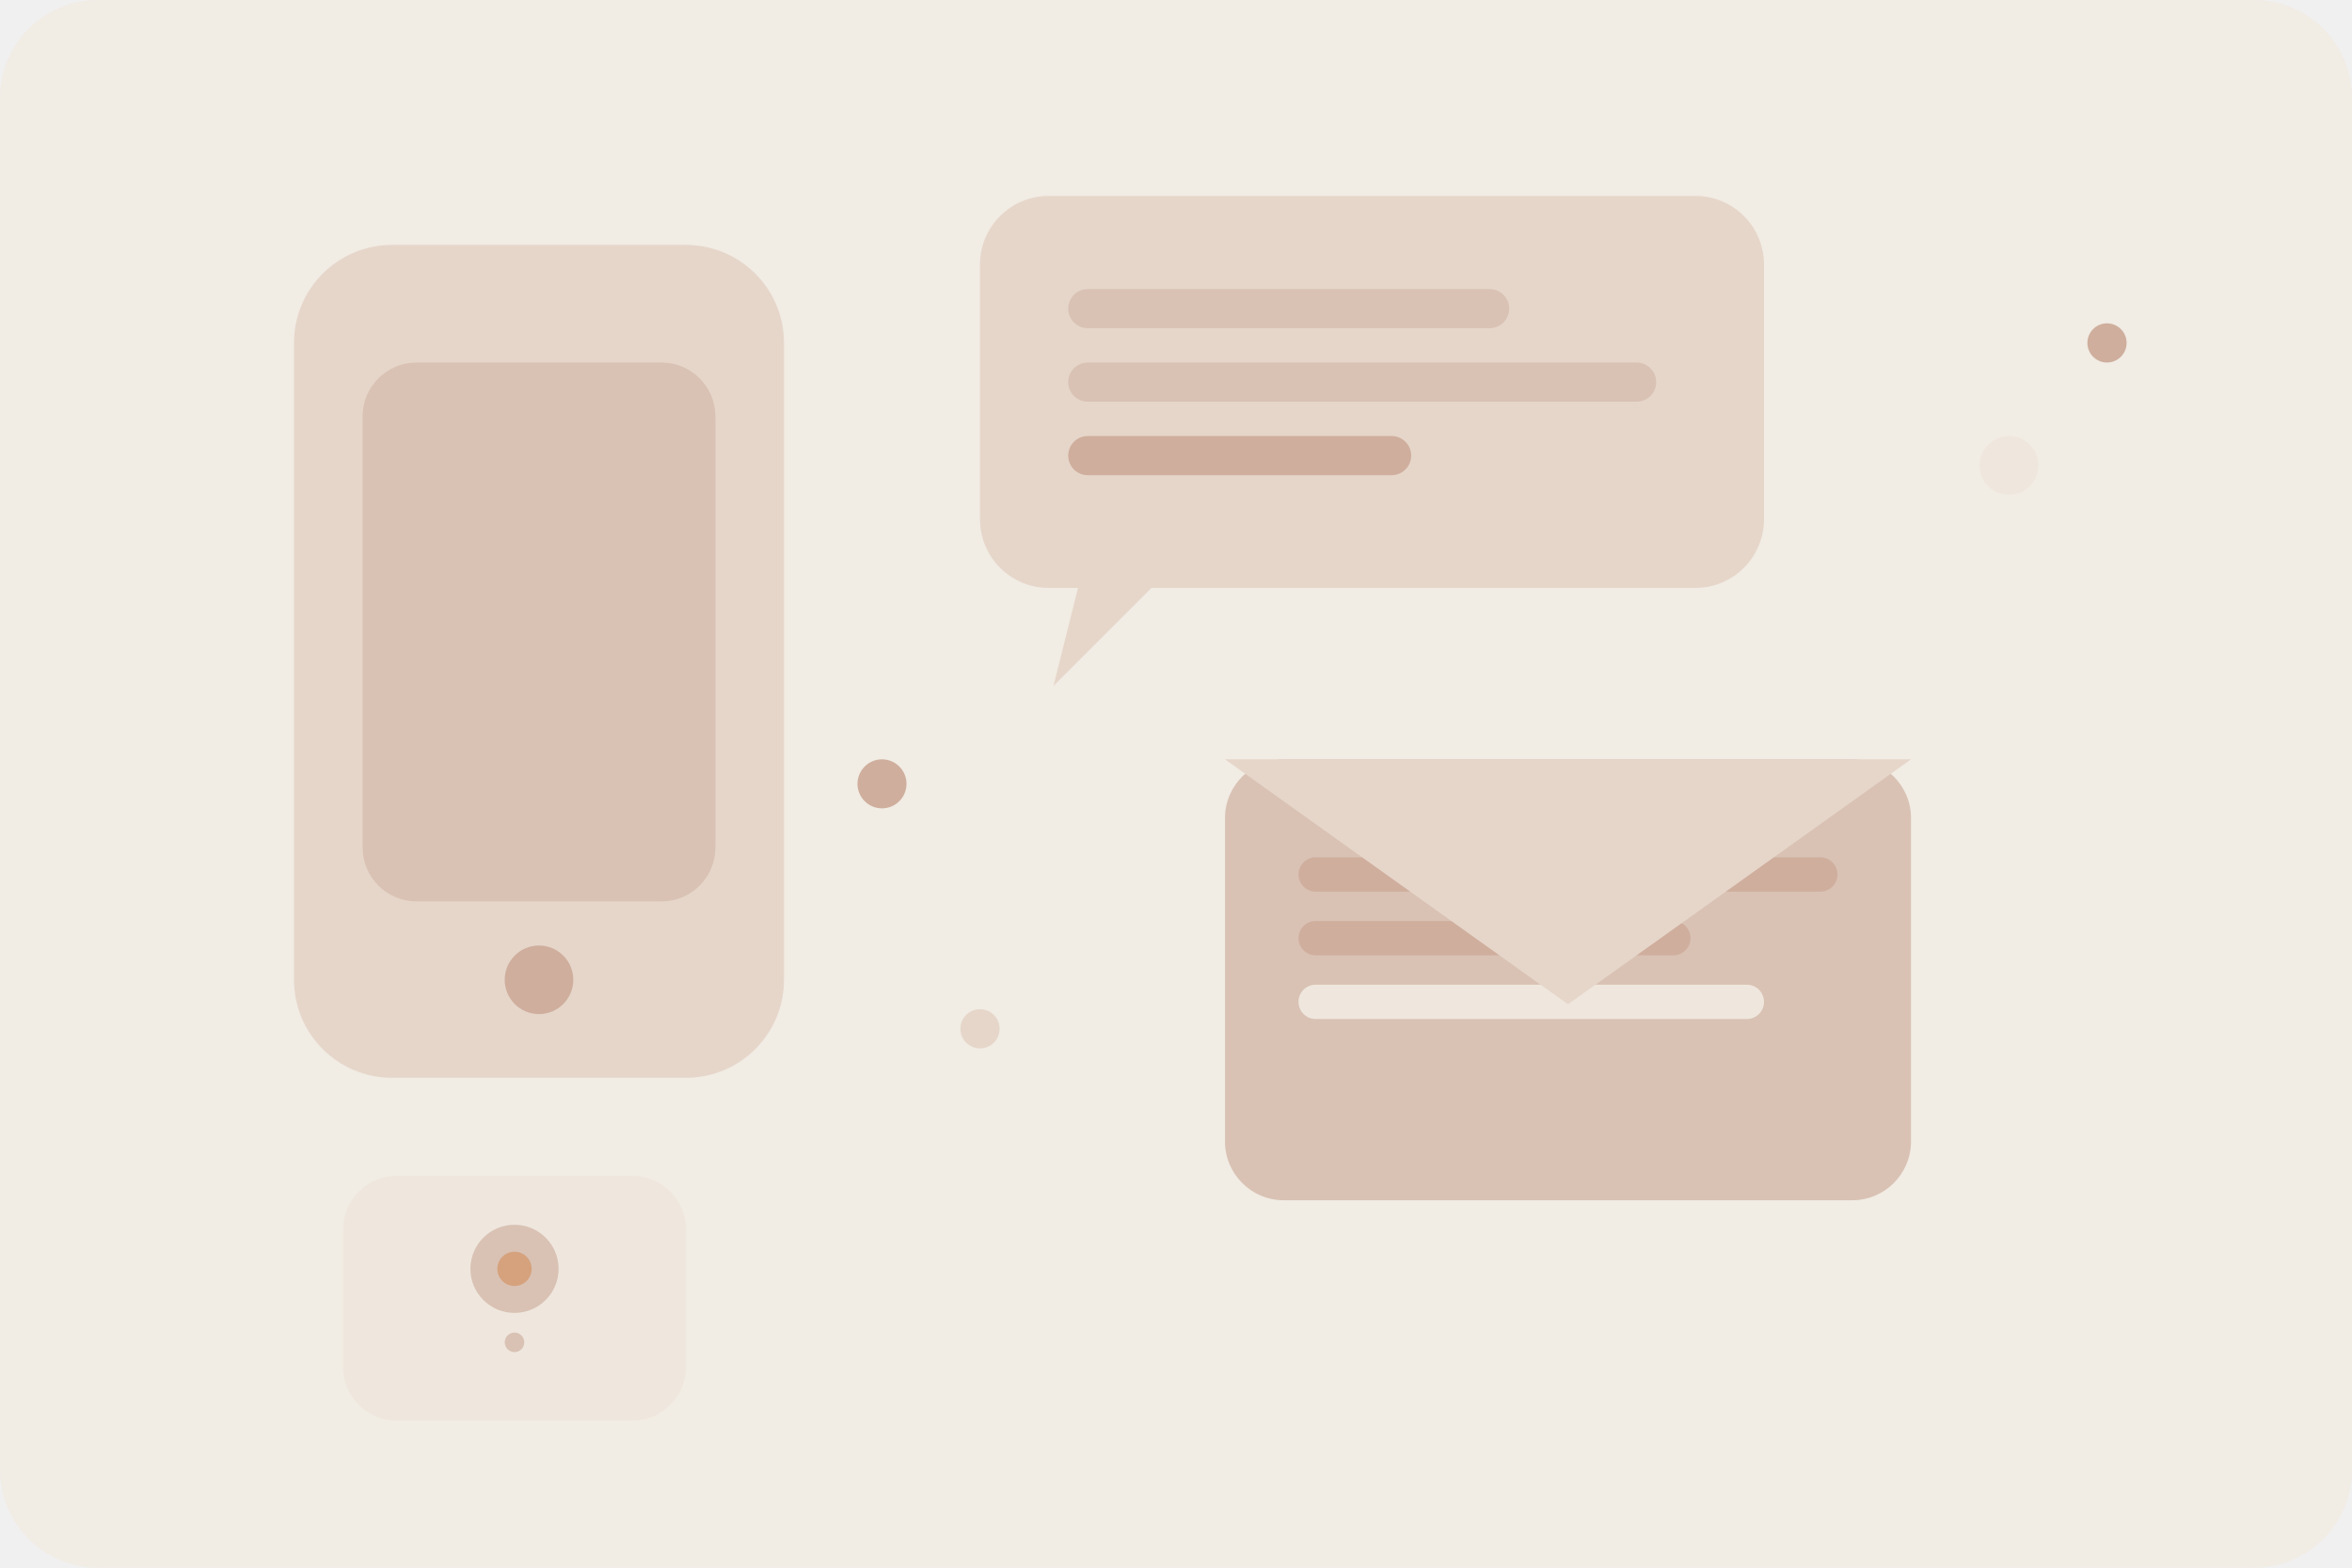
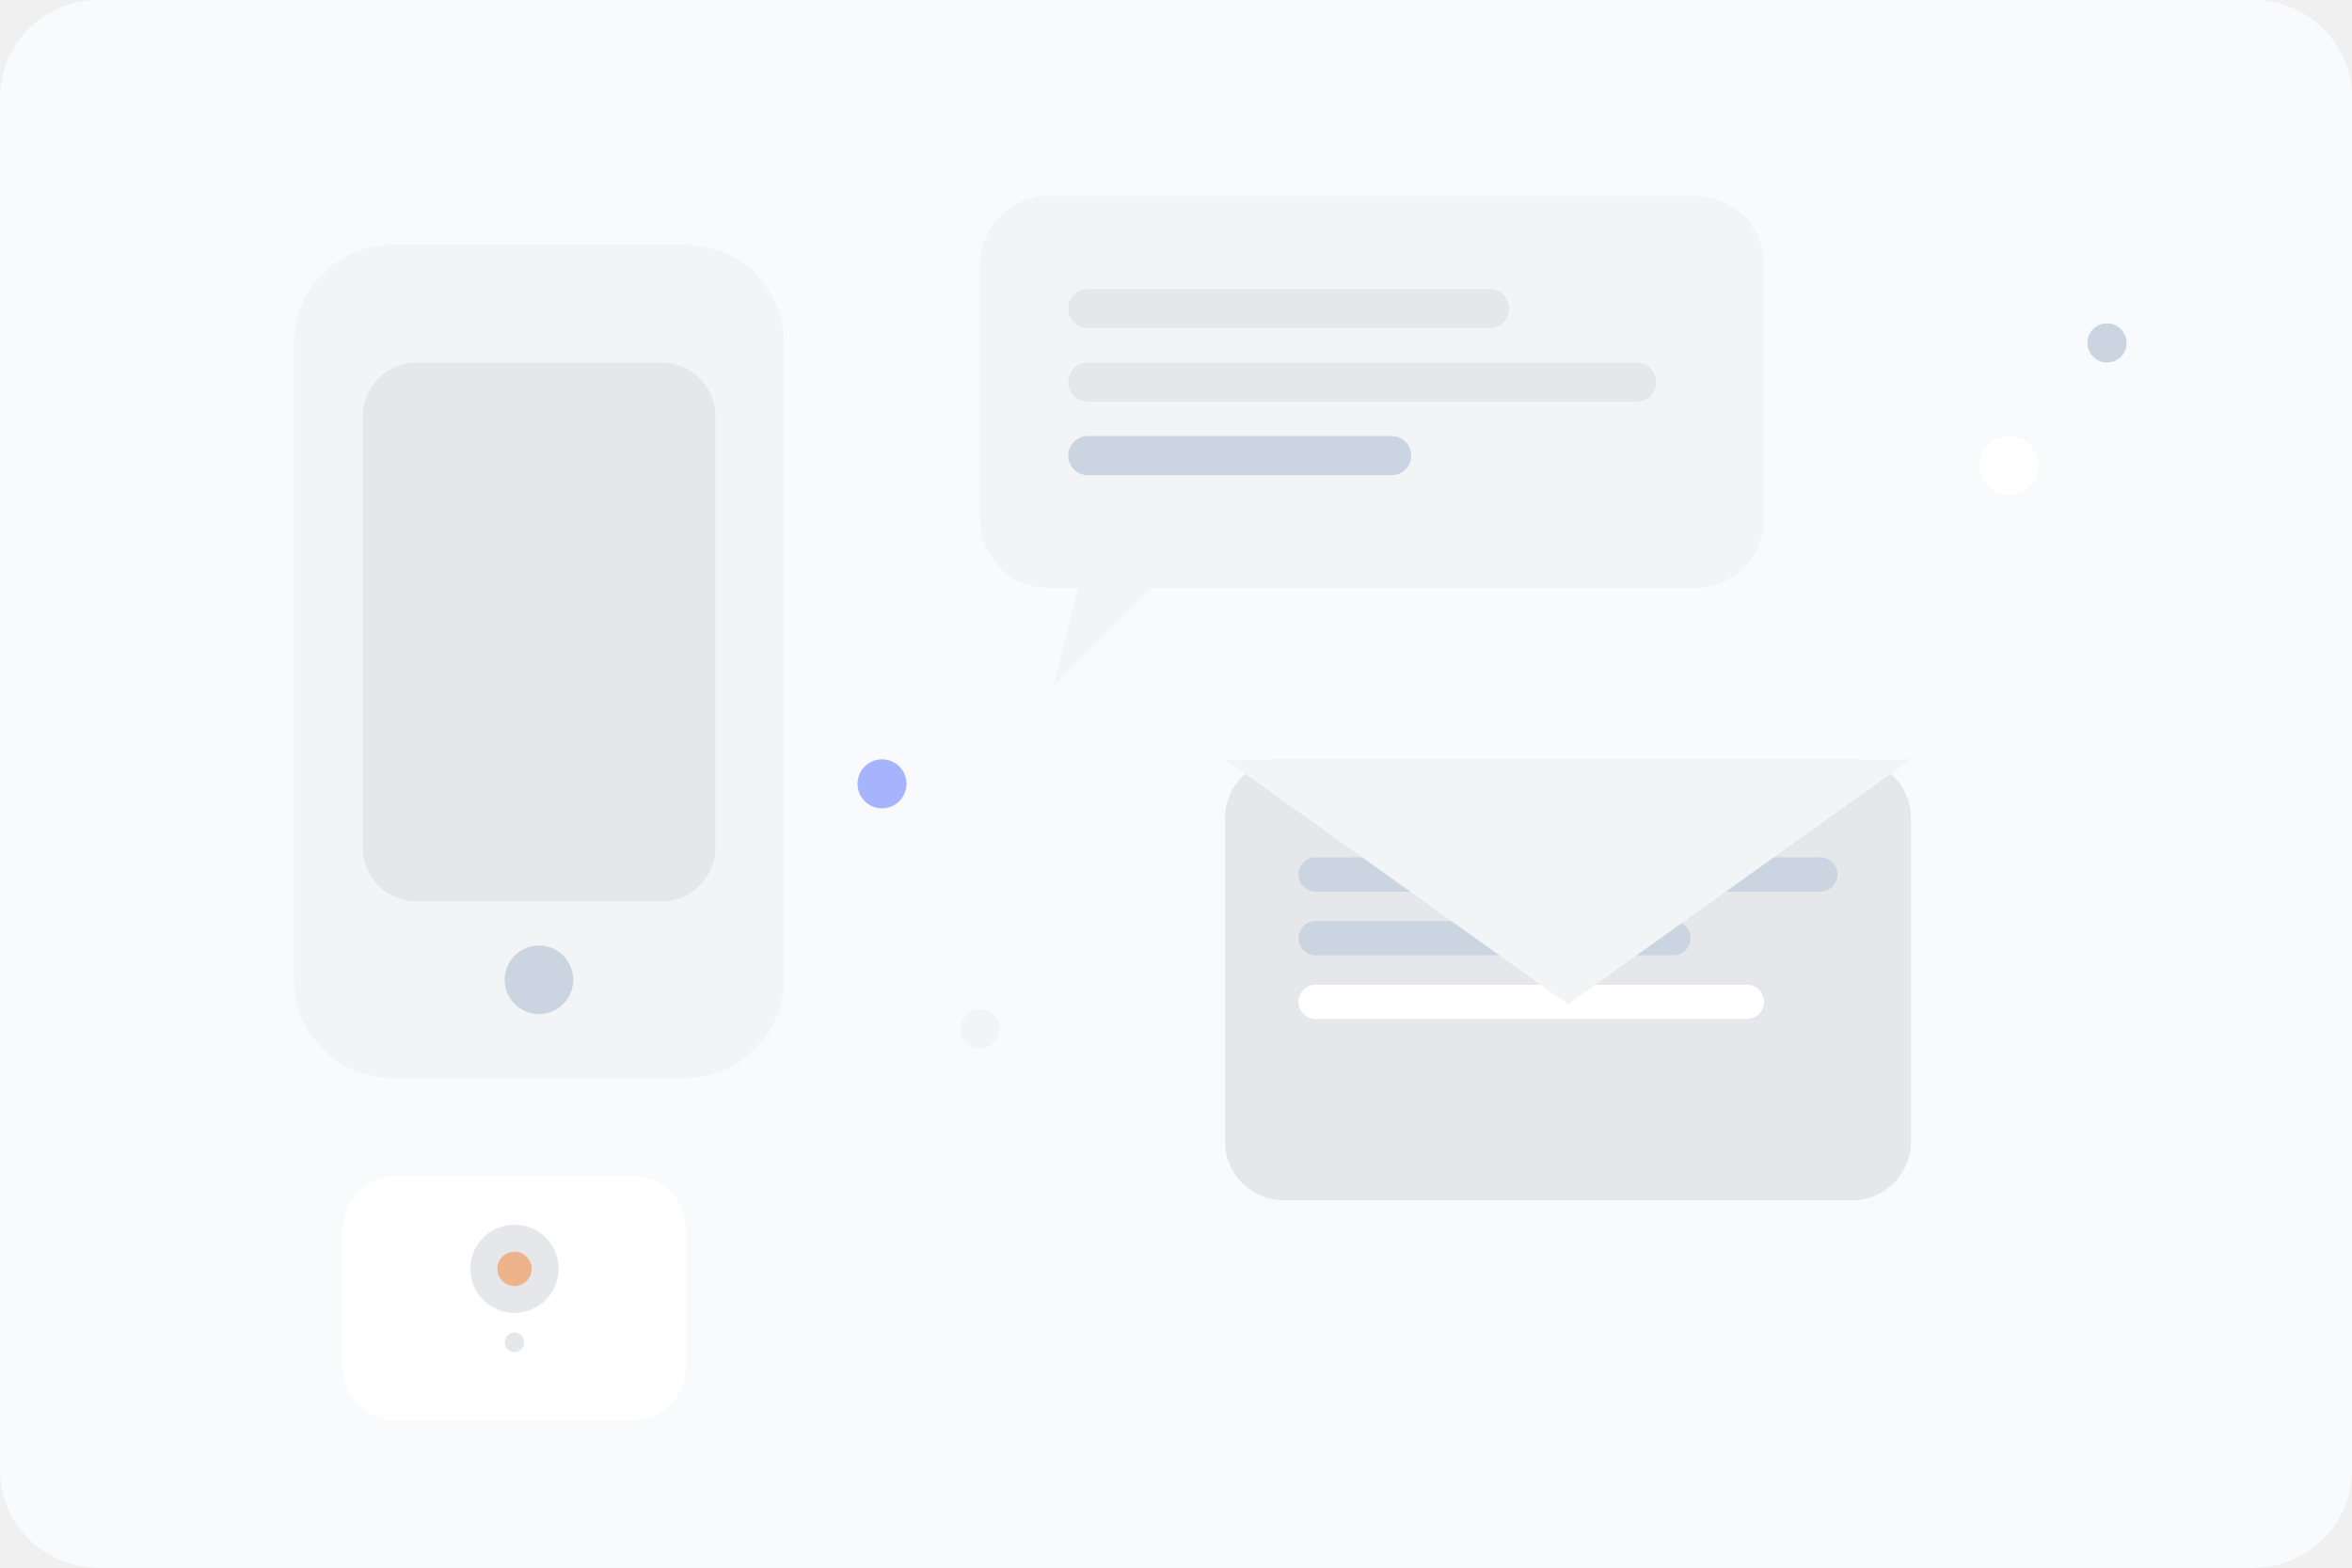
<svg xmlns="http://www.w3.org/2000/svg" width="960" height="640" viewBox="0 0 960 640" fill="none">
-   <rect width="960" height="640" rx="40" fill="#F1ECE4" />
-   <rect x="120" y="100" width="200" height="340" rx="40" fill="#E6D6CA" />
-   <rect x="148" y="148" width="144" height="220" rx="22" fill="#D9C2B4" />
-   <circle cx="220" cy="400" r="14" fill="#CFAE9D" />
-   <rect x="400" y="80" width="320" height="160" rx="28" fill="#E6D6CA" />
-   <rect x="436" y="118" width="180" height="16" rx="8" fill="#D9C2B4" />
-   <rect x="436" y="148" width="240" height="16" rx="8" fill="#D9C2B4" />
-   <rect x="436" y="178" width="140" height="16" rx="8" fill="#CFAE9D" />
-   <path d="M440 240L470 240L430 280Z" fill="#E6D6CA" />
-   <rect x="500" y="310" width="280" height="180" rx="24" fill="#D9C2B4" />
-   <rect x="530" y="350" width="220" height="14" rx="7" fill="#CFAE9D" />
-   <rect x="530" y="376" width="160" height="14" rx="7" fill="#CFAE9D" />
-   <rect x="530" y="402" width="190" height="14" rx="7" fill="#EFE7DE" />
-   <path d="M500 310L640 410L780 310" fill="#E6D6CA" />
-   <rect x="140" y="480" width="140" height="100" rx="22" fill="#EFE7DE" />
-   <circle cx="210" cy="518" r="18" fill="#D9C2B4" />
-   <circle cx="210" cy="518" r="7" fill="#d07a3a" opacity="0.45" />
-   <rect x="206" y="544" width="8" height="8" rx="4" fill="#D9C2B4" />
-   <circle cx="360" cy="320" r="10" fill="#CFAE9D" />
-   <circle cx="400" cy="420" r="8" fill="#E6D6CA" />
-   <circle cx="820" cy="190" r="12" fill="#EFE7DE" />
-   <circle cx="860" cy="140" r="8" fill="#CFAE9D" />
+   <rect width="960" height="640" rx="40" fill="#F8FAFC" />
+   <rect x="120" y="100" width="200" height="340" rx="40" fill="#F3F4F6" />
+   <rect x="148" y="148" width="144" height="220" rx="22" fill="#E5E7EB" />
+   <circle cx="220" cy="400" r="14" fill="#CBD5E1" />
+   <rect x="400" y="80" width="320" height="160" rx="28" fill="#F3F4F6" />
+   <rect x="436" y="118" width="180" height="16" rx="8" fill="#E5E7EB" />
+   <rect x="436" y="148" width="240" height="16" rx="8" fill="#E5E7EB" />
+   <rect x="436" y="178" width="140" height="16" rx="8" fill="#CBD5E1" />
+   <path d="M440 240L470 240L430 280Z" fill="#F3F4F6" />
+   <rect x="500" y="310" width="280" height="180" rx="24" fill="#E5E7EB" />
+   <rect x="530" y="350" width="220" height="14" rx="7" fill="#CBD5E1" />
+   <rect x="530" y="376" width="160" height="14" rx="7" fill="#CBD5E1" />
+   <rect x="530" y="402" width="190" height="14" rx="7" fill="#FFFFFF" />
+   <path d="M500 310L640 410L780 310" fill="#F3F4F6" />
+   <rect x="140" y="480" width="140" height="100" rx="22" fill="#FFFFFF" />
+   <circle cx="210" cy="518" r="18" fill="#E5E7EB" />
+   <circle cx="210" cy="518" r="7" fill="#F97316" opacity="0.45" />
+   <rect x="206" y="544" width="8" height="8" rx="4" fill="#E5E7EB" />
+   <circle cx="360" cy="320" r="10" fill="#A5B4FC" />
+   <circle cx="400" cy="420" r="8" fill="#F3F4F6" />
+   <circle cx="820" cy="190" r="12" fill="#FFFFFF" />
+   <circle cx="860" cy="140" r="8" fill="#CBD5E1" />
</svg>
